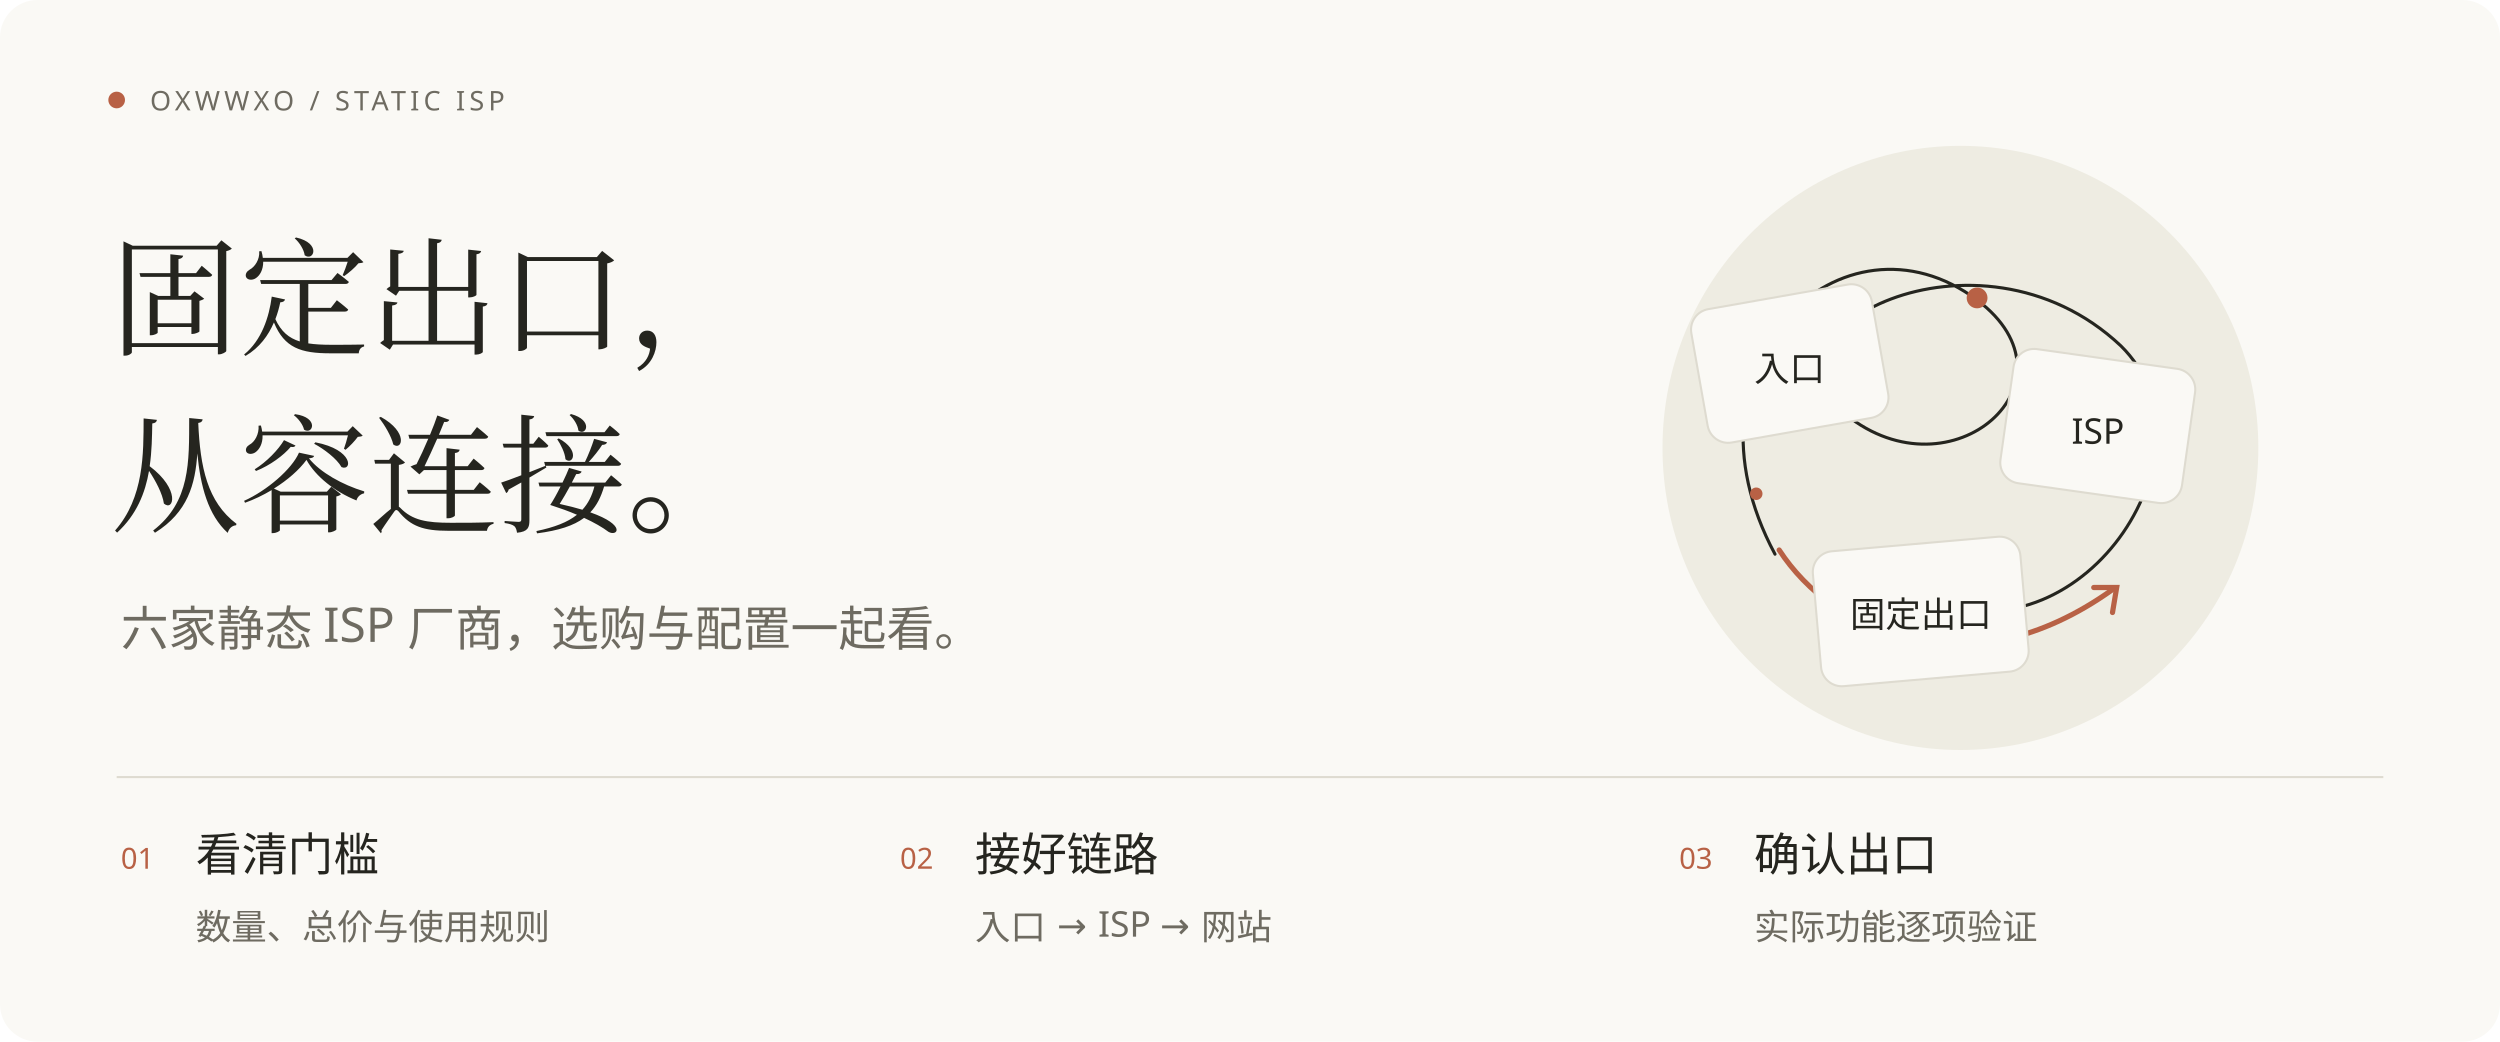
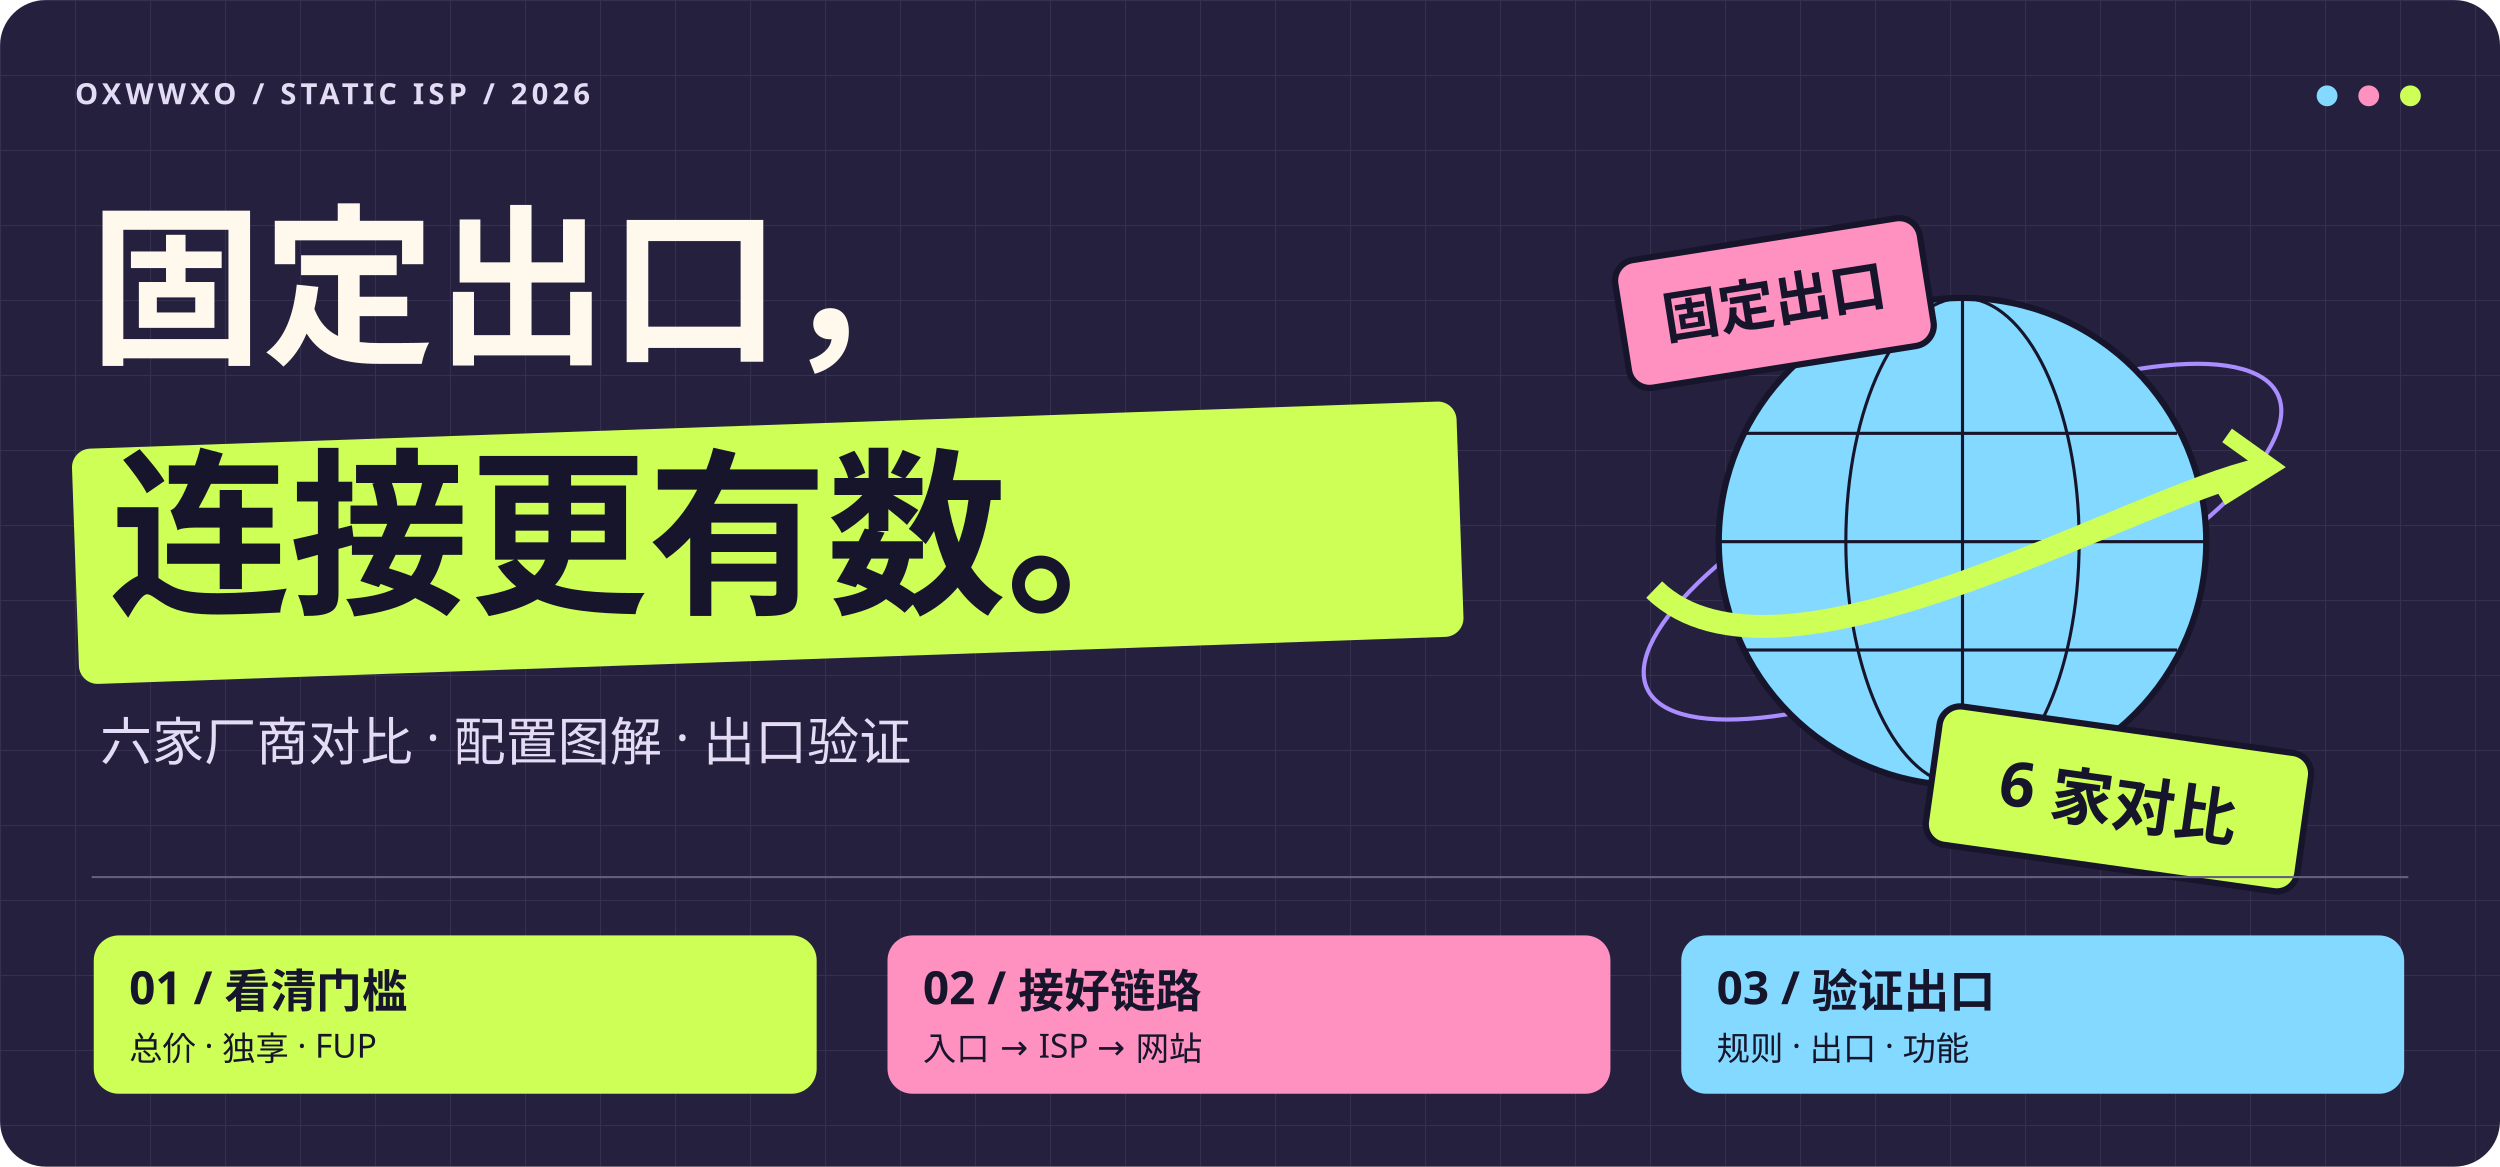
- <svg xmlns="http://www.w3.org/2000/svg" width="1200" height="500" viewBox="0 0 1200 500" role="img" aria-labelledby="title desc">
+ <svg xmlns="http://www.w3.org/2000/svg" width="1200" height="560" viewBox="0 0 1200 560" role="img" aria-labelledby="t d">
  <g font-family="Microsoft YaHei,PingFang SC,sans-serif">
-     <rect width="1200" height="500" rx="18" fill="#faf9f5" />
-     <circle cx="56" cy="48" r="4" fill="#b86145" />
-     <text x="72" y="53" font-size="13" letter-spacing="2" fill="#6e6b61">OXWWXO  /  STATIC ISP</text>
-     <g font-family="Noto Serif CJK SC,Source Han Serif SC,Songti SC,SimSun,Georgia,serif" font-size="62" fill="#25251f">
-       <text x="53" y="166">固定出口，</text>
-       <text x="53" y="251">从容连接。</text>
+     <defs>
+       <pattern id="grid" width="36" height="36" patternUnits="userSpaceOnUse">
+         <path d="M36 0H0V36" fill="none" stroke="#a391c4" stroke-opacity=".14" />
+       </pattern>
+     </defs>
+     <rect width="1200" height="560" rx="22" fill="#25203e" />
+     <rect width="1200" height="560" rx="22" fill="url(#grid)" />
+     <circle cx="1157" cy="46" r="5" fill="#ceff57" />
+     <circle cx="1137" cy="46" r="5" fill="#ff91c1" />
+     <circle cx="1117" cy="46" r="5" fill="#83d9ff" />
+     <text x="36" y="50" font-size="14" font-weight="700" letter-spacing="2" fill="#e3dcf4">OXWWXO / STATIC ISP / 2026</text>
+     <text x="43" y="168" font-size="83" font-weight="900" fill="#fff9ed">固定出口，</text>
+     <rect x="36" y="204" width="665" height="113" rx="9" fill="#ceff57" transform="rotate(-2 369 260)" />
+     <text x="53" y="288" font-size="86" font-weight="900" fill="#16152b">连接更有数。</text>
+     <text x="48" y="365" font-size="25" fill="#e3dcf4">六家厂商对比 · 配置图解 · 出口验证</text>
+     <g transform="translate(799 117)">
+       <ellipse cx="143" cy="143" rx="167" ry="53" transform="rotate(-25 143 143)" fill="none" stroke="#aa8dff" stroke-width="2" />
+       <circle cx="143" cy="143" r="117" fill="#83d9ff" stroke="#16152b" stroke-width="3" />
+       <g stroke="#16152b" fill="none" stroke-width="1.5">
+         <ellipse cx="143" cy="143" rx="56" ry="117" />
+         <path d="M26 143H260M39 91H246M39 195H246M143 26V260" />
+       </g>
+       <path d="M-5 166C55 224 222 122 287 108" fill="none" stroke="#ceff57" stroke-width="11" />
+       <path d="m270 92 21 15-24 15" fill="none" stroke="#ceff57" stroke-width="8" />
+       <g transform="rotate(-9 43 31)">
+         <rect x="-21" y="-1" width="148" height="62" rx="10" fill="#ff91c1" stroke="#16152b" stroke-width="3" />
+         <text x="53" y="39" text-anchor="middle" font-size="27" font-weight="900" fill="#16152b">固定出口</text>
+       </g>
+       <g transform="rotate(8 211 265)">
+         <rect x="128" y="232" width="180" height="67" rx="10" fill="#ceff57" stroke="#16152b" stroke-width="3" />
+         <text x="218" y="276" text-anchor="middle" font-size="30" font-weight="900" fill="#16152b">6 家对比</text>
+       </g>
    </g>
-     <text x="58" y="310" font-size="23" fill="#6e6b61">六家静态 ISP 厂商，选购与配置一起看。</text>
-     <g transform="translate(812 84)">
-       <ellipse cx="129" cy="131" rx="143" ry="145" fill="#eeece2" />
-       <g fill="none" stroke="#25251f" stroke-width="1.5" stroke-linecap="round">
-         <path d="M40 182C-10 89 73 12 137 60C189 99 125 156 74 115C25 76 137 17 206 82C255 130 190 232 116 205" />
-         <path d="M42 180C68 220 132 249 202 199" stroke="#b86145" stroke-width="2.5" />
-         <path d="m193 198 11 0-2 12" stroke="#b86145" stroke-width="2.5" />
-       </g>
-       <g stroke="#dedbd0" fill="#faf9f5">
-         <rect x="3" y="58" width="88" height="65" rx="10" transform="rotate(-10 47 90)" />
-         <rect x="151" y="88" width="88" height="65" rx="10" transform="rotate(8 195 120)" />
-         <rect x="60" y="177" width="100" height="65" rx="10" transform="rotate(-5 110 210)" />
-       </g>
-       <g fill="#25251f" text-anchor="middle" font-size="17">
-         <text x="47" y="99">入口</text>
-         <text x="195" y="129">ISP</text>
-         <text x="110" y="217">固定出口</text>
-       </g>
-       <circle cx="137" cy="59" r="5" fill="#b86145" />
-       <circle cx="31" cy="153" r="3" fill="#b86145" />
-     </g>
-     <path d="M56 373H1144" stroke="#dedbd0" />
-     <text x="58" y="417" font-size="14" fill="#b86145">01</text>
-     <text x="94" y="418" font-size="22" fill="#25251f">看清门槛</text>
-     <text x="94" y="451" font-size="17" fill="#6e6b61">数量、总价与使用规则</text>
-     <text x="432" y="417" font-size="14" fill="#b86145">02</text>
-     <text x="468" y="418" font-size="22" fill="#25251f">接好链路</text>
-     <text x="468" y="451" font-size="17" fill="#6e6b61">入口 → ISP → 网站</text>
-     <text x="806" y="417" font-size="14" fill="#b86145">03</text>
-     <text x="842" y="418" font-size="22" fill="#25251f">确认出口</text>
-     <text x="842" y="451" font-size="17" fill="#6e6b61">实际功能逐项验证</text>
+     <path d="M44 421H1156" stroke="#655e7d" />
+     <rect x="45" y="449" width="347" height="76" rx="12" fill="#ceff57" />
+     <text x="62" y="482" font-size="22" font-weight="900" fill="#16152b">01 / 看清门槛</text>
+     <text x="62" y="509" font-size="16" fill="#16152b">总价 · 独享 · FUP</text>
+     <rect x="426" y="449" width="347" height="76" rx="12" fill="#ff91c1" />
+     <text x="443" y="482" font-size="22" font-weight="900" fill="#16152b">02 / 接好链路</text>
+     <text x="443" y="509" font-size="16" fill="#16152b">入口 → ISP → 网站</text>
+     <rect x="807" y="449" width="347" height="76" rx="12" fill="#83d9ff" />
+     <text x="824" y="482" font-size="22" font-weight="900" fill="#16152b">03 / 验证出口</text>
+     <text x="824" y="509" font-size="16" fill="#16152b">规则 · 出口 · 功能</text>
  </g>
</svg>
